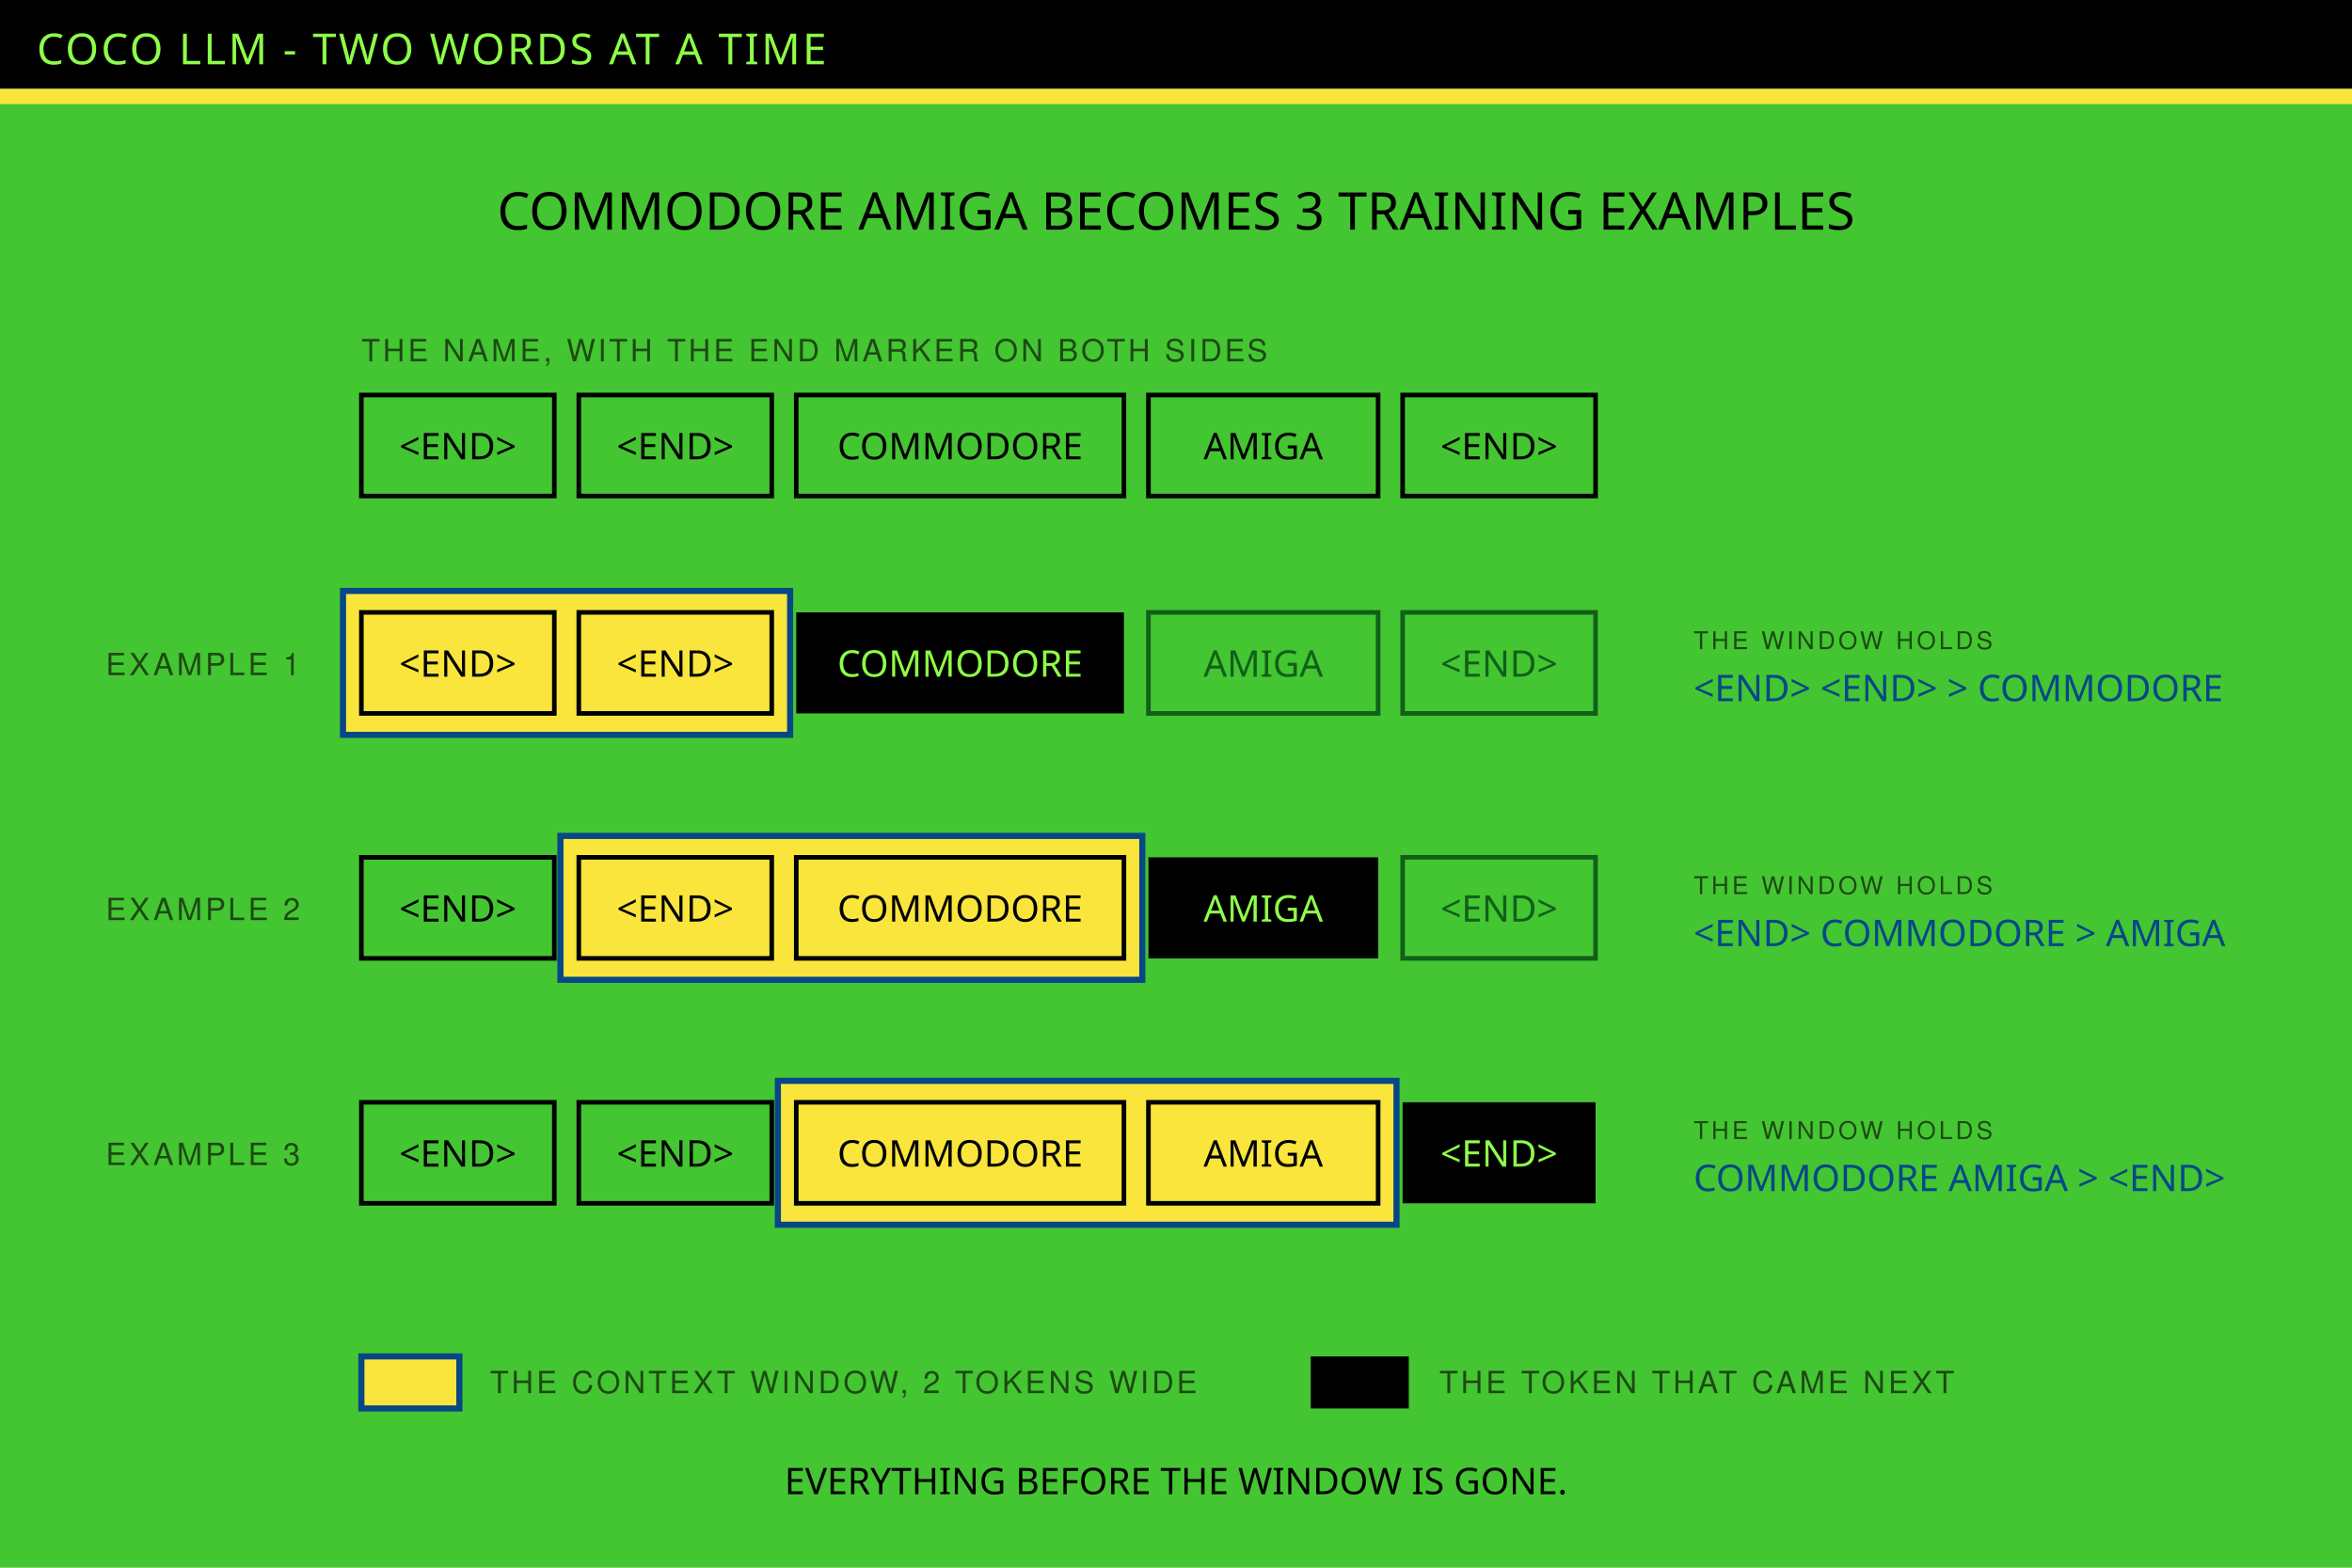
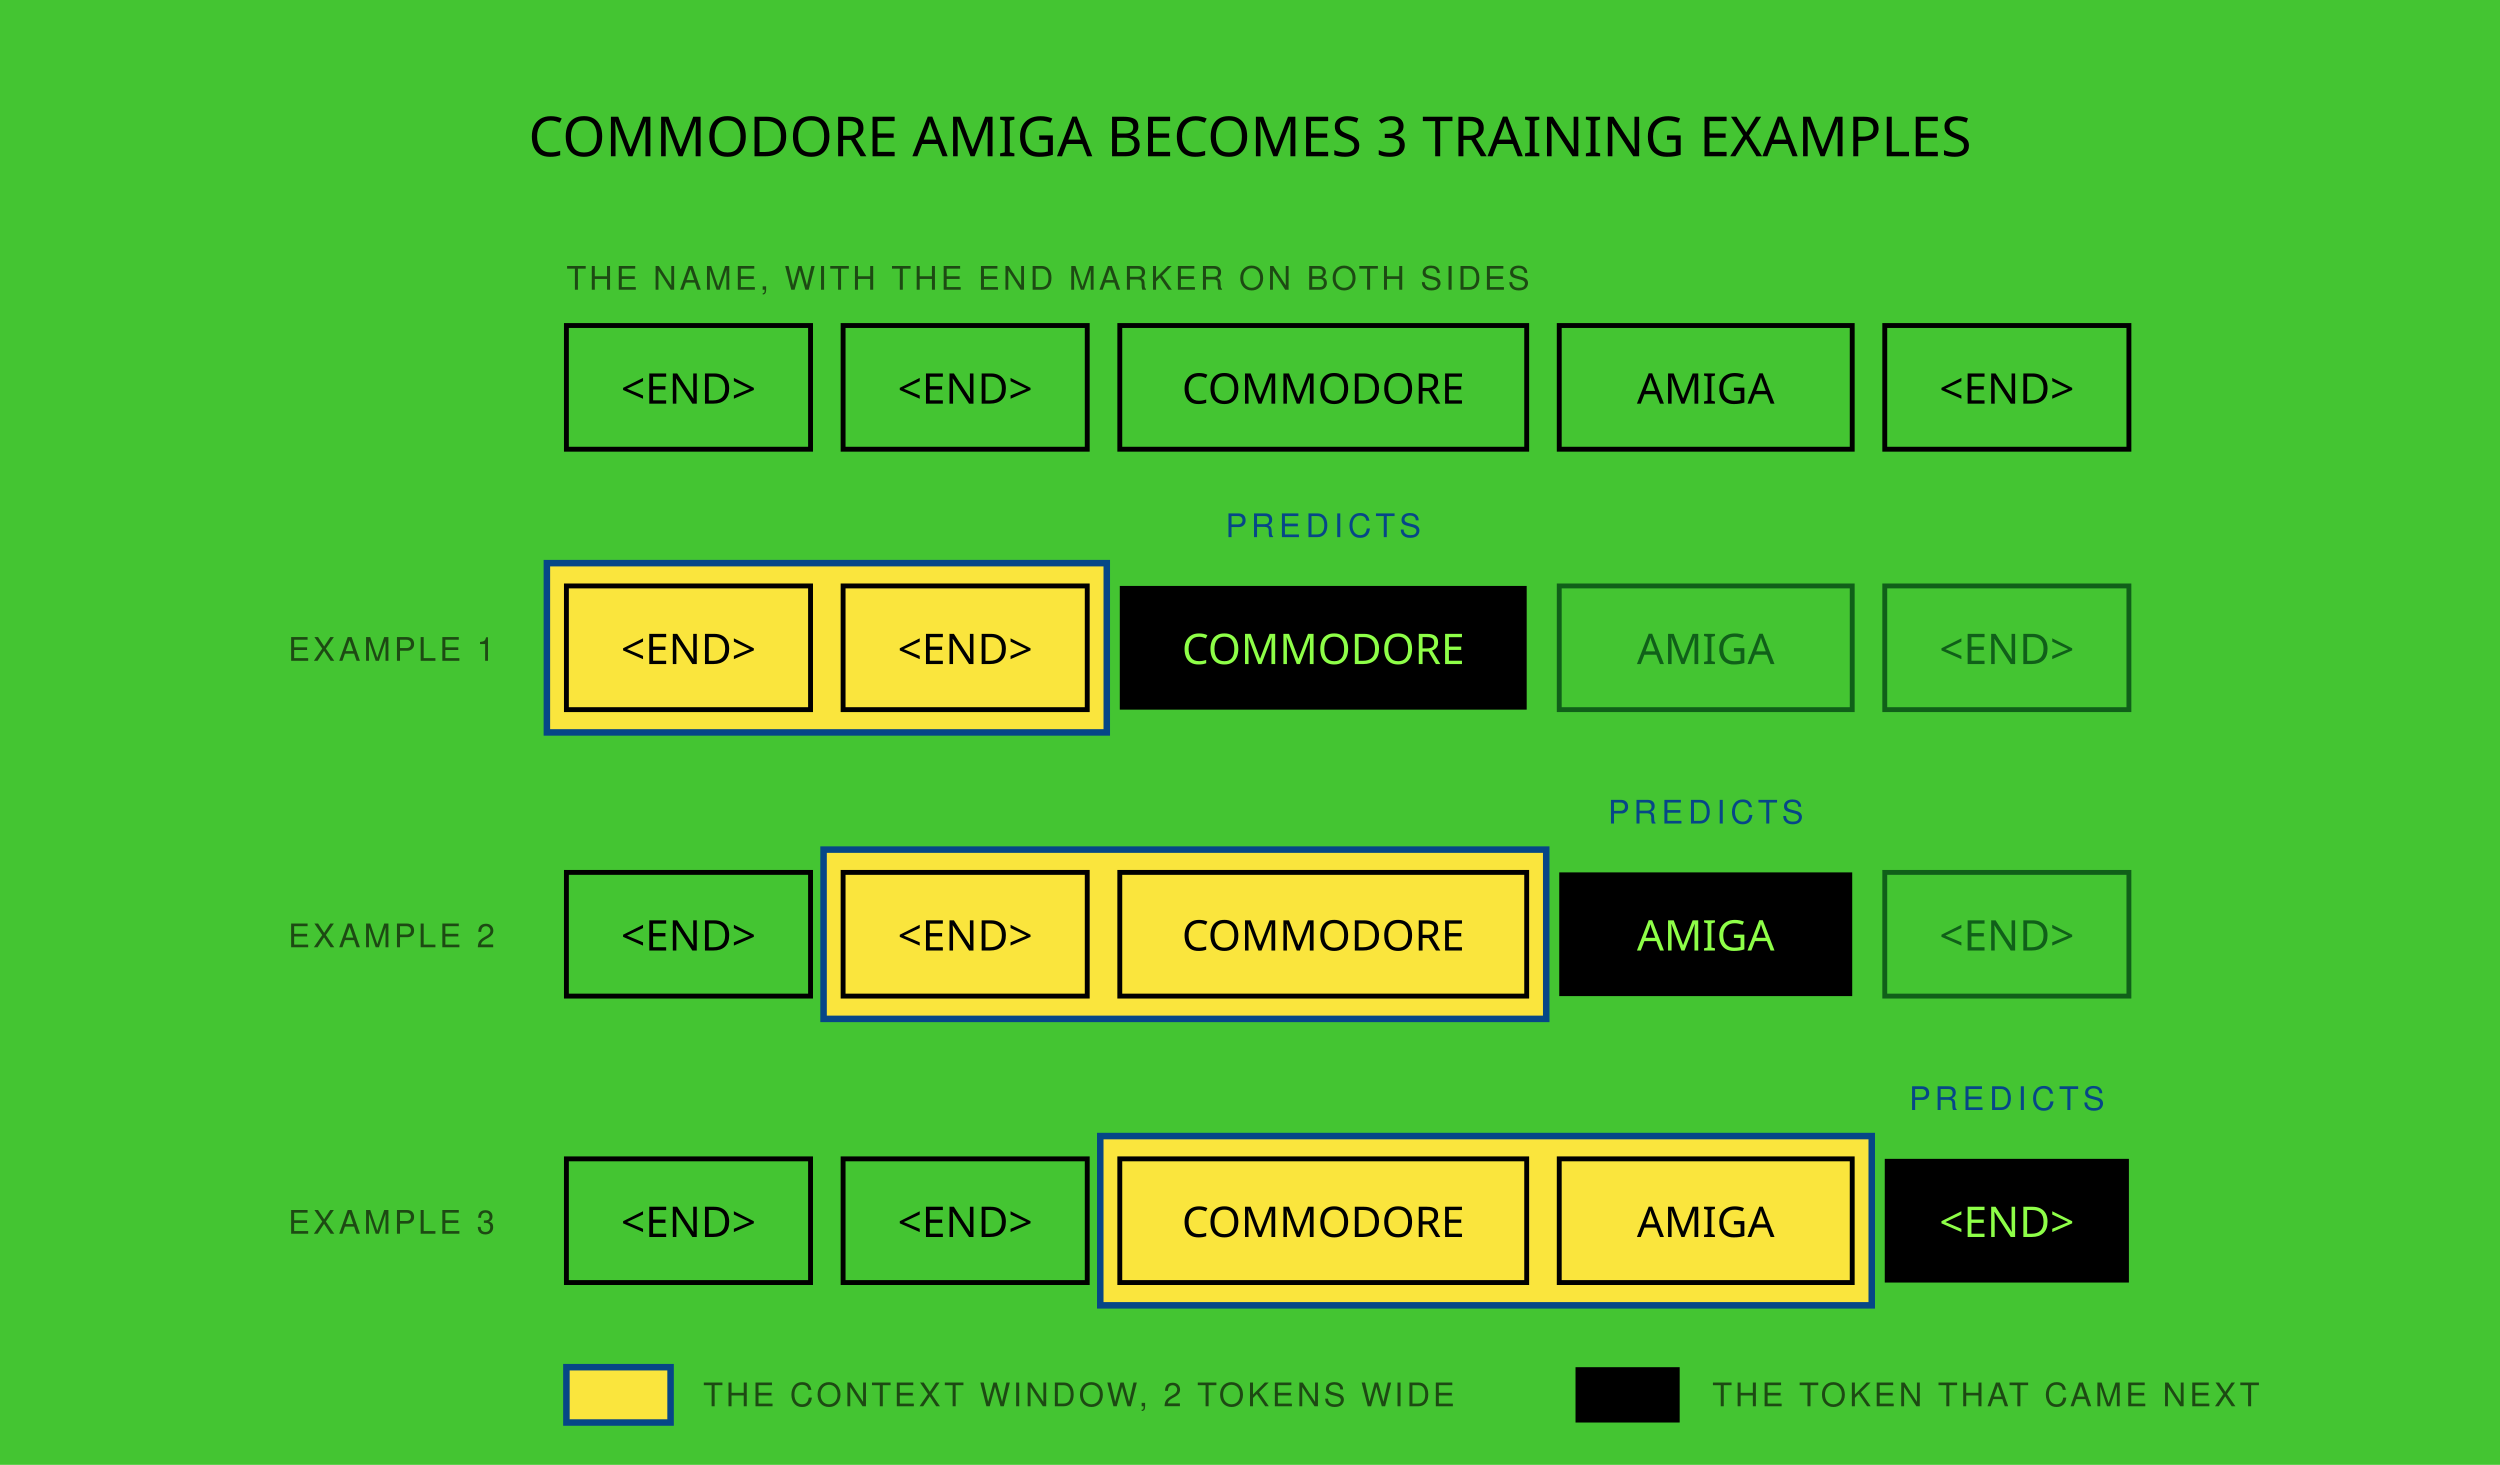
- <svg xmlns="http://www.w3.org/2000/svg" width="1536" height="1024" viewBox="0 0 1536 1024">
-   <rect width="1536" height="1024" fill="#44C532" />
-   <rect x="0" y="0" width="1536" height="58" fill="#000000" />
-   <rect x="0" y="58" width="1536" height="10" fill="#FAE53D" />
-   <text x="24" y="42" font-family="Hot CoCo" font-size="28" fill="#8EFF48" text-anchor="start" font-weight="normal" letter-spacing="1.5" font-style="normal">COCO LLM - TWO WORDS AT A TIME</text>
-   <text x="768.0" y="150" font-family="Hot CoCo" font-size="34" fill="#000000" text-anchor="middle" font-weight="normal" letter-spacing="0" font-style="normal">COMMODORE AMIGA BECOMES 3 TRAINING EXAMPLES</text>
-   <text x="236" y="236" font-family="Helvetica Neue, Helvetica, Arial, sans-serif" font-size="20" fill="#1D4A13" text-anchor="start" font-weight="normal" letter-spacing="2" font-style="normal">THE NAME, WITH THE END MARKER ON BOTH SIDES</text>
-   <rect x="236" y="258" width="126" height="66" fill="none" stroke="#000000" stroke-width="3" />
-   <text x="299.0" y="300.0" font-family="Hot CoCo" font-size="24" fill="#000000" text-anchor="middle" font-weight="normal" letter-spacing="0" font-style="normal">&lt;END&gt;</text>
-   <rect x="378" y="258" width="126" height="66" fill="none" stroke="#000000" stroke-width="3" />
-   <text x="441.0" y="300.0" font-family="Hot CoCo" font-size="24" fill="#000000" text-anchor="middle" font-weight="normal" letter-spacing="0" font-style="normal">&lt;END&gt;</text>
-   <rect x="520" y="258" width="214" height="66" fill="none" stroke="#000000" stroke-width="3" />
-   <text x="627.0" y="300.0" font-family="Hot CoCo" font-size="24" fill="#000000" text-anchor="middle" font-weight="normal" letter-spacing="0" font-style="normal">COMMODORE</text>
-   <rect x="750" y="258" width="150" height="66" fill="none" stroke="#000000" stroke-width="3" />
-   <text x="825.0" y="300.0" font-family="Hot CoCo" font-size="24" fill="#000000" text-anchor="middle" font-weight="normal" letter-spacing="0" font-style="normal">AMIGA</text>
-   <rect x="916" y="258" width="126" height="66" fill="none" stroke="#000000" stroke-width="3" />
-   <text x="979.0" y="300.0" font-family="Hot CoCo" font-size="24" fill="#000000" text-anchor="middle" font-weight="normal" letter-spacing="0" font-style="normal">&lt;END&gt;</text>
-   <rect x="224" y="386" width="292" height="94" fill="#FAE53D" stroke="#064787" stroke-width="4" />
-   <rect x="236" y="400" width="126" height="66" fill="#FAE53D" stroke="#000000" stroke-width="3" />
-   <text x="299.0" y="442.0" font-family="Hot CoCo" font-size="24" fill="#000000" text-anchor="middle" font-weight="normal" letter-spacing="0" font-style="normal">&lt;END&gt;</text>
-   <rect x="378" y="400" width="126" height="66" fill="#FAE53D" stroke="#000000" stroke-width="3" />
-   <text x="441.0" y="442.0" font-family="Hot CoCo" font-size="24" fill="#000000" text-anchor="middle" font-weight="normal" letter-spacing="0" font-style="normal">&lt;END&gt;</text>
-   <rect x="520" y="400" width="214" height="66" fill="#000000" />
-   <text x="627.0" y="442.0" font-family="Hot CoCo" font-size="24" fill="#8EFF48" text-anchor="middle" font-weight="normal" letter-spacing="0" font-style="normal">COMMODORE</text>
-   <rect x="750" y="400" width="150" height="66" fill="none" stroke="#106019" stroke-width="3" />
-   <text x="825.0" y="442.0" font-family="Hot CoCo" font-size="24" fill="#106019" text-anchor="middle" font-weight="normal" letter-spacing="0" font-style="normal">AMIGA</text>
-   <rect x="916" y="400" width="126" height="66" fill="none" stroke="#106019" stroke-width="3" />
-   <text x="979.0" y="442.0" font-family="Hot CoCo" font-size="24" fill="#106019" text-anchor="middle" font-weight="normal" letter-spacing="0" font-style="normal">&lt;END&gt;</text>
-   <text x="196" y="441.0" font-family="Helvetica Neue, Helvetica, Arial, sans-serif" font-size="20" fill="#1D4A13" text-anchor="end" font-weight="normal" letter-spacing="2" font-style="normal">EXAMPLE 1</text>
-   <text x="1106" y="424" font-family="Helvetica Neue, Helvetica, Arial, sans-serif" font-size="16" fill="#1D4A13" text-anchor="start" font-weight="normal" letter-spacing="2" font-style="normal">THE WINDOW HOLDS</text>
-   <text x="1106" y="458" font-family="Hot CoCo" font-size="24" fill="#064787" text-anchor="start" font-weight="normal" letter-spacing="0" font-style="normal">&lt;END&gt; &lt;END&gt; &gt; COMMODORE</text>
-   <rect x="366" y="546" width="380" height="94" fill="#FAE53D" stroke="#064787" stroke-width="4" />
-   <rect x="236" y="560" width="126" height="66" fill="none" stroke="#000000" stroke-width="3" />
-   <text x="299.0" y="602.0" font-family="Hot CoCo" font-size="24" fill="#000000" text-anchor="middle" font-weight="normal" letter-spacing="0" font-style="normal">&lt;END&gt;</text>
-   <rect x="378" y="560" width="126" height="66" fill="#FAE53D" stroke="#000000" stroke-width="3" />
-   <text x="441.0" y="602.0" font-family="Hot CoCo" font-size="24" fill="#000000" text-anchor="middle" font-weight="normal" letter-spacing="0" font-style="normal">&lt;END&gt;</text>
-   <rect x="520" y="560" width="214" height="66" fill="#FAE53D" stroke="#000000" stroke-width="3" />
-   <text x="627.0" y="602.0" font-family="Hot CoCo" font-size="24" fill="#000000" text-anchor="middle" font-weight="normal" letter-spacing="0" font-style="normal">COMMODORE</text>
-   <rect x="750" y="560" width="150" height="66" fill="#000000" />
-   <text x="825.0" y="602.0" font-family="Hot CoCo" font-size="24" fill="#8EFF48" text-anchor="middle" font-weight="normal" letter-spacing="0" font-style="normal">AMIGA</text>
-   <rect x="916" y="560" width="126" height="66" fill="none" stroke="#106019" stroke-width="3" />
-   <text x="979.0" y="602.0" font-family="Hot CoCo" font-size="24" fill="#106019" text-anchor="middle" font-weight="normal" letter-spacing="0" font-style="normal">&lt;END&gt;</text>
-   <text x="196" y="601.0" font-family="Helvetica Neue, Helvetica, Arial, sans-serif" font-size="20" fill="#1D4A13" text-anchor="end" font-weight="normal" letter-spacing="2" font-style="normal">EXAMPLE 2</text>
-   <text x="1106" y="584" font-family="Helvetica Neue, Helvetica, Arial, sans-serif" font-size="16" fill="#1D4A13" text-anchor="start" font-weight="normal" letter-spacing="2" font-style="normal">THE WINDOW HOLDS</text>
-   <text x="1106" y="618" font-family="Hot CoCo" font-size="24" fill="#064787" text-anchor="start" font-weight="normal" letter-spacing="0" font-style="normal">&lt;END&gt; COMMODORE &gt; AMIGA</text>
-   <rect x="508" y="706" width="404" height="94" fill="#FAE53D" stroke="#064787" stroke-width="4" />
-   <rect x="236" y="720" width="126" height="66" fill="none" stroke="#000000" stroke-width="3" />
-   <text x="299.0" y="762.0" font-family="Hot CoCo" font-size="24" fill="#000000" text-anchor="middle" font-weight="normal" letter-spacing="0" font-style="normal">&lt;END&gt;</text>
-   <rect x="378" y="720" width="126" height="66" fill="none" stroke="#000000" stroke-width="3" />
-   <text x="441.0" y="762.0" font-family="Hot CoCo" font-size="24" fill="#000000" text-anchor="middle" font-weight="normal" letter-spacing="0" font-style="normal">&lt;END&gt;</text>
-   <rect x="520" y="720" width="214" height="66" fill="#FAE53D" stroke="#000000" stroke-width="3" />
-   <text x="627.0" y="762.0" font-family="Hot CoCo" font-size="24" fill="#000000" text-anchor="middle" font-weight="normal" letter-spacing="0" font-style="normal">COMMODORE</text>
-   <rect x="750" y="720" width="150" height="66" fill="#FAE53D" stroke="#000000" stroke-width="3" />
-   <text x="825.0" y="762.0" font-family="Hot CoCo" font-size="24" fill="#000000" text-anchor="middle" font-weight="normal" letter-spacing="0" font-style="normal">AMIGA</text>
-   <rect x="916" y="720" width="126" height="66" fill="#000000" />
-   <text x="979.0" y="762.0" font-family="Hot CoCo" font-size="24" fill="#8EFF48" text-anchor="middle" font-weight="normal" letter-spacing="0" font-style="normal">&lt;END&gt;</text>
-   <text x="196" y="761.0" font-family="Helvetica Neue, Helvetica, Arial, sans-serif" font-size="20" fill="#1D4A13" text-anchor="end" font-weight="normal" letter-spacing="2" font-style="normal">EXAMPLE 3</text>
-   <text x="1106" y="744" font-family="Helvetica Neue, Helvetica, Arial, sans-serif" font-size="16" fill="#1D4A13" text-anchor="start" font-weight="normal" letter-spacing="2" font-style="normal">THE WINDOW HOLDS</text>
-   <text x="1106" y="778" font-family="Hot CoCo" font-size="24" fill="#064787" text-anchor="start" font-weight="normal" letter-spacing="0" font-style="normal">COMMODORE AMIGA &gt; &lt;END&gt;</text>
-   <rect x="236" y="886" width="64" height="34" fill="#FAE53D" stroke="#064787" stroke-width="4" />
-   <text x="320" y="910" font-family="Helvetica Neue, Helvetica, Arial, sans-serif" font-size="20" fill="#1D4A13" text-anchor="start" font-weight="normal" letter-spacing="2" font-style="normal">THE CONTEXT WINDOW, 2 TOKENS WIDE</text>
-   <rect x="856" y="886" width="64" height="34" fill="#000000" />
-   <text x="940" y="910" font-family="Helvetica Neue, Helvetica, Arial, sans-serif" font-size="20" fill="#1D4A13" text-anchor="start" font-weight="normal" letter-spacing="2" font-style="normal">THE TOKEN THAT CAME NEXT</text>
-   <text x="768.0" y="976" font-family="Hot CoCo" font-size="24" fill="#000000" text-anchor="middle" font-weight="normal" letter-spacing="0" font-style="normal">EVERYTHING BEFORE THE WINDOW IS GONE.</text>
+ <svg xmlns="http://www.w3.org/2000/svg" width="1536" height="900" viewBox="0 0 1536 900">
+   <rect width="1536" height="900" fill="#44C532" />
+   <text x="768.0" y="96" font-family="Hot CoCo" font-size="34" fill="#000000" text-anchor="middle" letter-spacing="0">COMMODORE AMIGA BECOMES 3 TRAINING EXAMPLES</text>
+   <text x="348" y="178" font-family="Helvetica Neue, Helvetica, Arial, sans-serif" font-size="20" fill="#1D4A13" text-anchor="start" letter-spacing="2">THE NAME, WITH THE END MARKER ON BOTH SIDES</text>
+   <rect x="348" y="200" width="150" height="76" fill="none" stroke="#000000" stroke-width="3" />
+   <text x="423.0" y="248.0" font-family="Hot CoCo" font-size="26" fill="#000000" text-anchor="middle" letter-spacing="0">&lt;END&gt;</text>
+   <rect x="518" y="200" width="150" height="76" fill="none" stroke="#000000" stroke-width="3" />
+   <text x="593.0" y="248.0" font-family="Hot CoCo" font-size="26" fill="#000000" text-anchor="middle" letter-spacing="0">&lt;END&gt;</text>
+   <rect x="688" y="200" width="250" height="76" fill="none" stroke="#000000" stroke-width="3" />
+   <text x="813.0" y="248.0" font-family="Hot CoCo" font-size="26" fill="#000000" text-anchor="middle" letter-spacing="0">COMMODORE</text>
+   <rect x="958" y="200" width="180" height="76" fill="none" stroke="#000000" stroke-width="3" />
+   <text x="1048.0" y="248.0" font-family="Hot CoCo" font-size="26" fill="#000000" text-anchor="middle" letter-spacing="0">AMIGA</text>
+   <rect x="1158" y="200" width="150" height="76" fill="none" stroke="#000000" stroke-width="3" />
+   <text x="1233.0" y="248.0" font-family="Hot CoCo" font-size="26" fill="#000000" text-anchor="middle" letter-spacing="0">&lt;END&gt;</text>
+   <rect x="336" y="346" width="344" height="104" fill="#FAE53D" stroke="#064787" stroke-width="4" />
+   <rect x="348" y="360" width="150" height="76" fill="#FAE53D" stroke="#000000" stroke-width="3" />
+   <text x="423.0" y="408.0" font-family="Hot CoCo" font-size="26" fill="#000000" text-anchor="middle" letter-spacing="0">&lt;END&gt;</text>
+   <rect x="518" y="360" width="150" height="76" fill="#FAE53D" stroke="#000000" stroke-width="3" />
+   <text x="593.0" y="408.0" font-family="Hot CoCo" font-size="26" fill="#000000" text-anchor="middle" letter-spacing="0">&lt;END&gt;</text>
+   <rect x="688" y="360" width="250" height="76" fill="#000000" />
+   <text x="813.0" y="408.0" font-family="Hot CoCo" font-size="26" fill="#8EFF48" text-anchor="middle" letter-spacing="0">COMMODORE</text>
+   <text x="813.0" y="330" font-family="Helvetica Neue, Helvetica, Arial, sans-serif" font-size="20" fill="#064787" text-anchor="middle" letter-spacing="3">PREDICTS</text>
+   <rect x="958" y="360" width="180" height="76" fill="none" stroke="#106019" stroke-width="3" />
+   <text x="1048.0" y="408.0" font-family="Hot CoCo" font-size="26" fill="#106019" text-anchor="middle" letter-spacing="0">AMIGA</text>
+   <rect x="1158" y="360" width="150" height="76" fill="none" stroke="#106019" stroke-width="3" />
+   <text x="1233.0" y="408.0" font-family="Hot CoCo" font-size="26" fill="#106019" text-anchor="middle" letter-spacing="0">&lt;END&gt;</text>
+   <text x="304" y="406.0" font-family="Helvetica Neue, Helvetica, Arial, sans-serif" font-size="20" fill="#1D4A13" text-anchor="end" letter-spacing="2">EXAMPLE 1</text>
+   <rect x="506" y="522" width="444" height="104" fill="#FAE53D" stroke="#064787" stroke-width="4" />
+   <rect x="348" y="536" width="150" height="76" fill="none" stroke="#000000" stroke-width="3" />
+   <text x="423.0" y="584.0" font-family="Hot CoCo" font-size="26" fill="#000000" text-anchor="middle" letter-spacing="0">&lt;END&gt;</text>
+   <rect x="518" y="536" width="150" height="76" fill="#FAE53D" stroke="#000000" stroke-width="3" />
+   <text x="593.0" y="584.0" font-family="Hot CoCo" font-size="26" fill="#000000" text-anchor="middle" letter-spacing="0">&lt;END&gt;</text>
+   <rect x="688" y="536" width="250" height="76" fill="#FAE53D" stroke="#000000" stroke-width="3" />
+   <text x="813.0" y="584.0" font-family="Hot CoCo" font-size="26" fill="#000000" text-anchor="middle" letter-spacing="0">COMMODORE</text>
+   <rect x="958" y="536" width="180" height="76" fill="#000000" />
+   <text x="1048.0" y="584.0" font-family="Hot CoCo" font-size="26" fill="#8EFF48" text-anchor="middle" letter-spacing="0">AMIGA</text>
+   <text x="1048.0" y="506" font-family="Helvetica Neue, Helvetica, Arial, sans-serif" font-size="20" fill="#064787" text-anchor="middle" letter-spacing="3">PREDICTS</text>
+   <rect x="1158" y="536" width="150" height="76" fill="none" stroke="#106019" stroke-width="3" />
+   <text x="1233.0" y="584.0" font-family="Hot CoCo" font-size="26" fill="#106019" text-anchor="middle" letter-spacing="0">&lt;END&gt;</text>
+   <text x="304" y="582.0" font-family="Helvetica Neue, Helvetica, Arial, sans-serif" font-size="20" fill="#1D4A13" text-anchor="end" letter-spacing="2">EXAMPLE 2</text>
+   <rect x="676" y="698" width="474" height="104" fill="#FAE53D" stroke="#064787" stroke-width="4" />
+   <rect x="348" y="712" width="150" height="76" fill="none" stroke="#000000" stroke-width="3" />
+   <text x="423.0" y="760.0" font-family="Hot CoCo" font-size="26" fill="#000000" text-anchor="middle" letter-spacing="0">&lt;END&gt;</text>
+   <rect x="518" y="712" width="150" height="76" fill="none" stroke="#000000" stroke-width="3" />
+   <text x="593.0" y="760.0" font-family="Hot CoCo" font-size="26" fill="#000000" text-anchor="middle" letter-spacing="0">&lt;END&gt;</text>
+   <rect x="688" y="712" width="250" height="76" fill="#FAE53D" stroke="#000000" stroke-width="3" />
+   <text x="813.0" y="760.0" font-family="Hot CoCo" font-size="26" fill="#000000" text-anchor="middle" letter-spacing="0">COMMODORE</text>
+   <rect x="958" y="712" width="180" height="76" fill="#FAE53D" stroke="#000000" stroke-width="3" />
+   <text x="1048.0" y="760.0" font-family="Hot CoCo" font-size="26" fill="#000000" text-anchor="middle" letter-spacing="0">AMIGA</text>
+   <rect x="1158" y="712" width="150" height="76" fill="#000000" />
+   <text x="1233.0" y="760.0" font-family="Hot CoCo" font-size="26" fill="#8EFF48" text-anchor="middle" letter-spacing="0">&lt;END&gt;</text>
+   <text x="1233.0" y="682" font-family="Helvetica Neue, Helvetica, Arial, sans-serif" font-size="20" fill="#064787" text-anchor="middle" letter-spacing="3">PREDICTS</text>
+   <text x="304" y="758.0" font-family="Helvetica Neue, Helvetica, Arial, sans-serif" font-size="20" fill="#1D4A13" text-anchor="end" letter-spacing="2">EXAMPLE 3</text>
+   <rect x="348" y="840" width="64" height="34" fill="#FAE53D" stroke="#064787" stroke-width="4" />
+   <text x="432" y="864" font-family="Helvetica Neue, Helvetica, Arial, sans-serif" font-size="20" fill="#1D4A13" text-anchor="start" letter-spacing="2">THE CONTEXT WINDOW, 2 TOKENS WIDE</text>
+   <rect x="968" y="840" width="64" height="34" fill="#000000" />
+   <text x="1052" y="864" font-family="Helvetica Neue, Helvetica, Arial, sans-serif" font-size="20" fill="#1D4A13" text-anchor="start" letter-spacing="2">THE TOKEN THAT CAME NEXT</text>
</svg>
